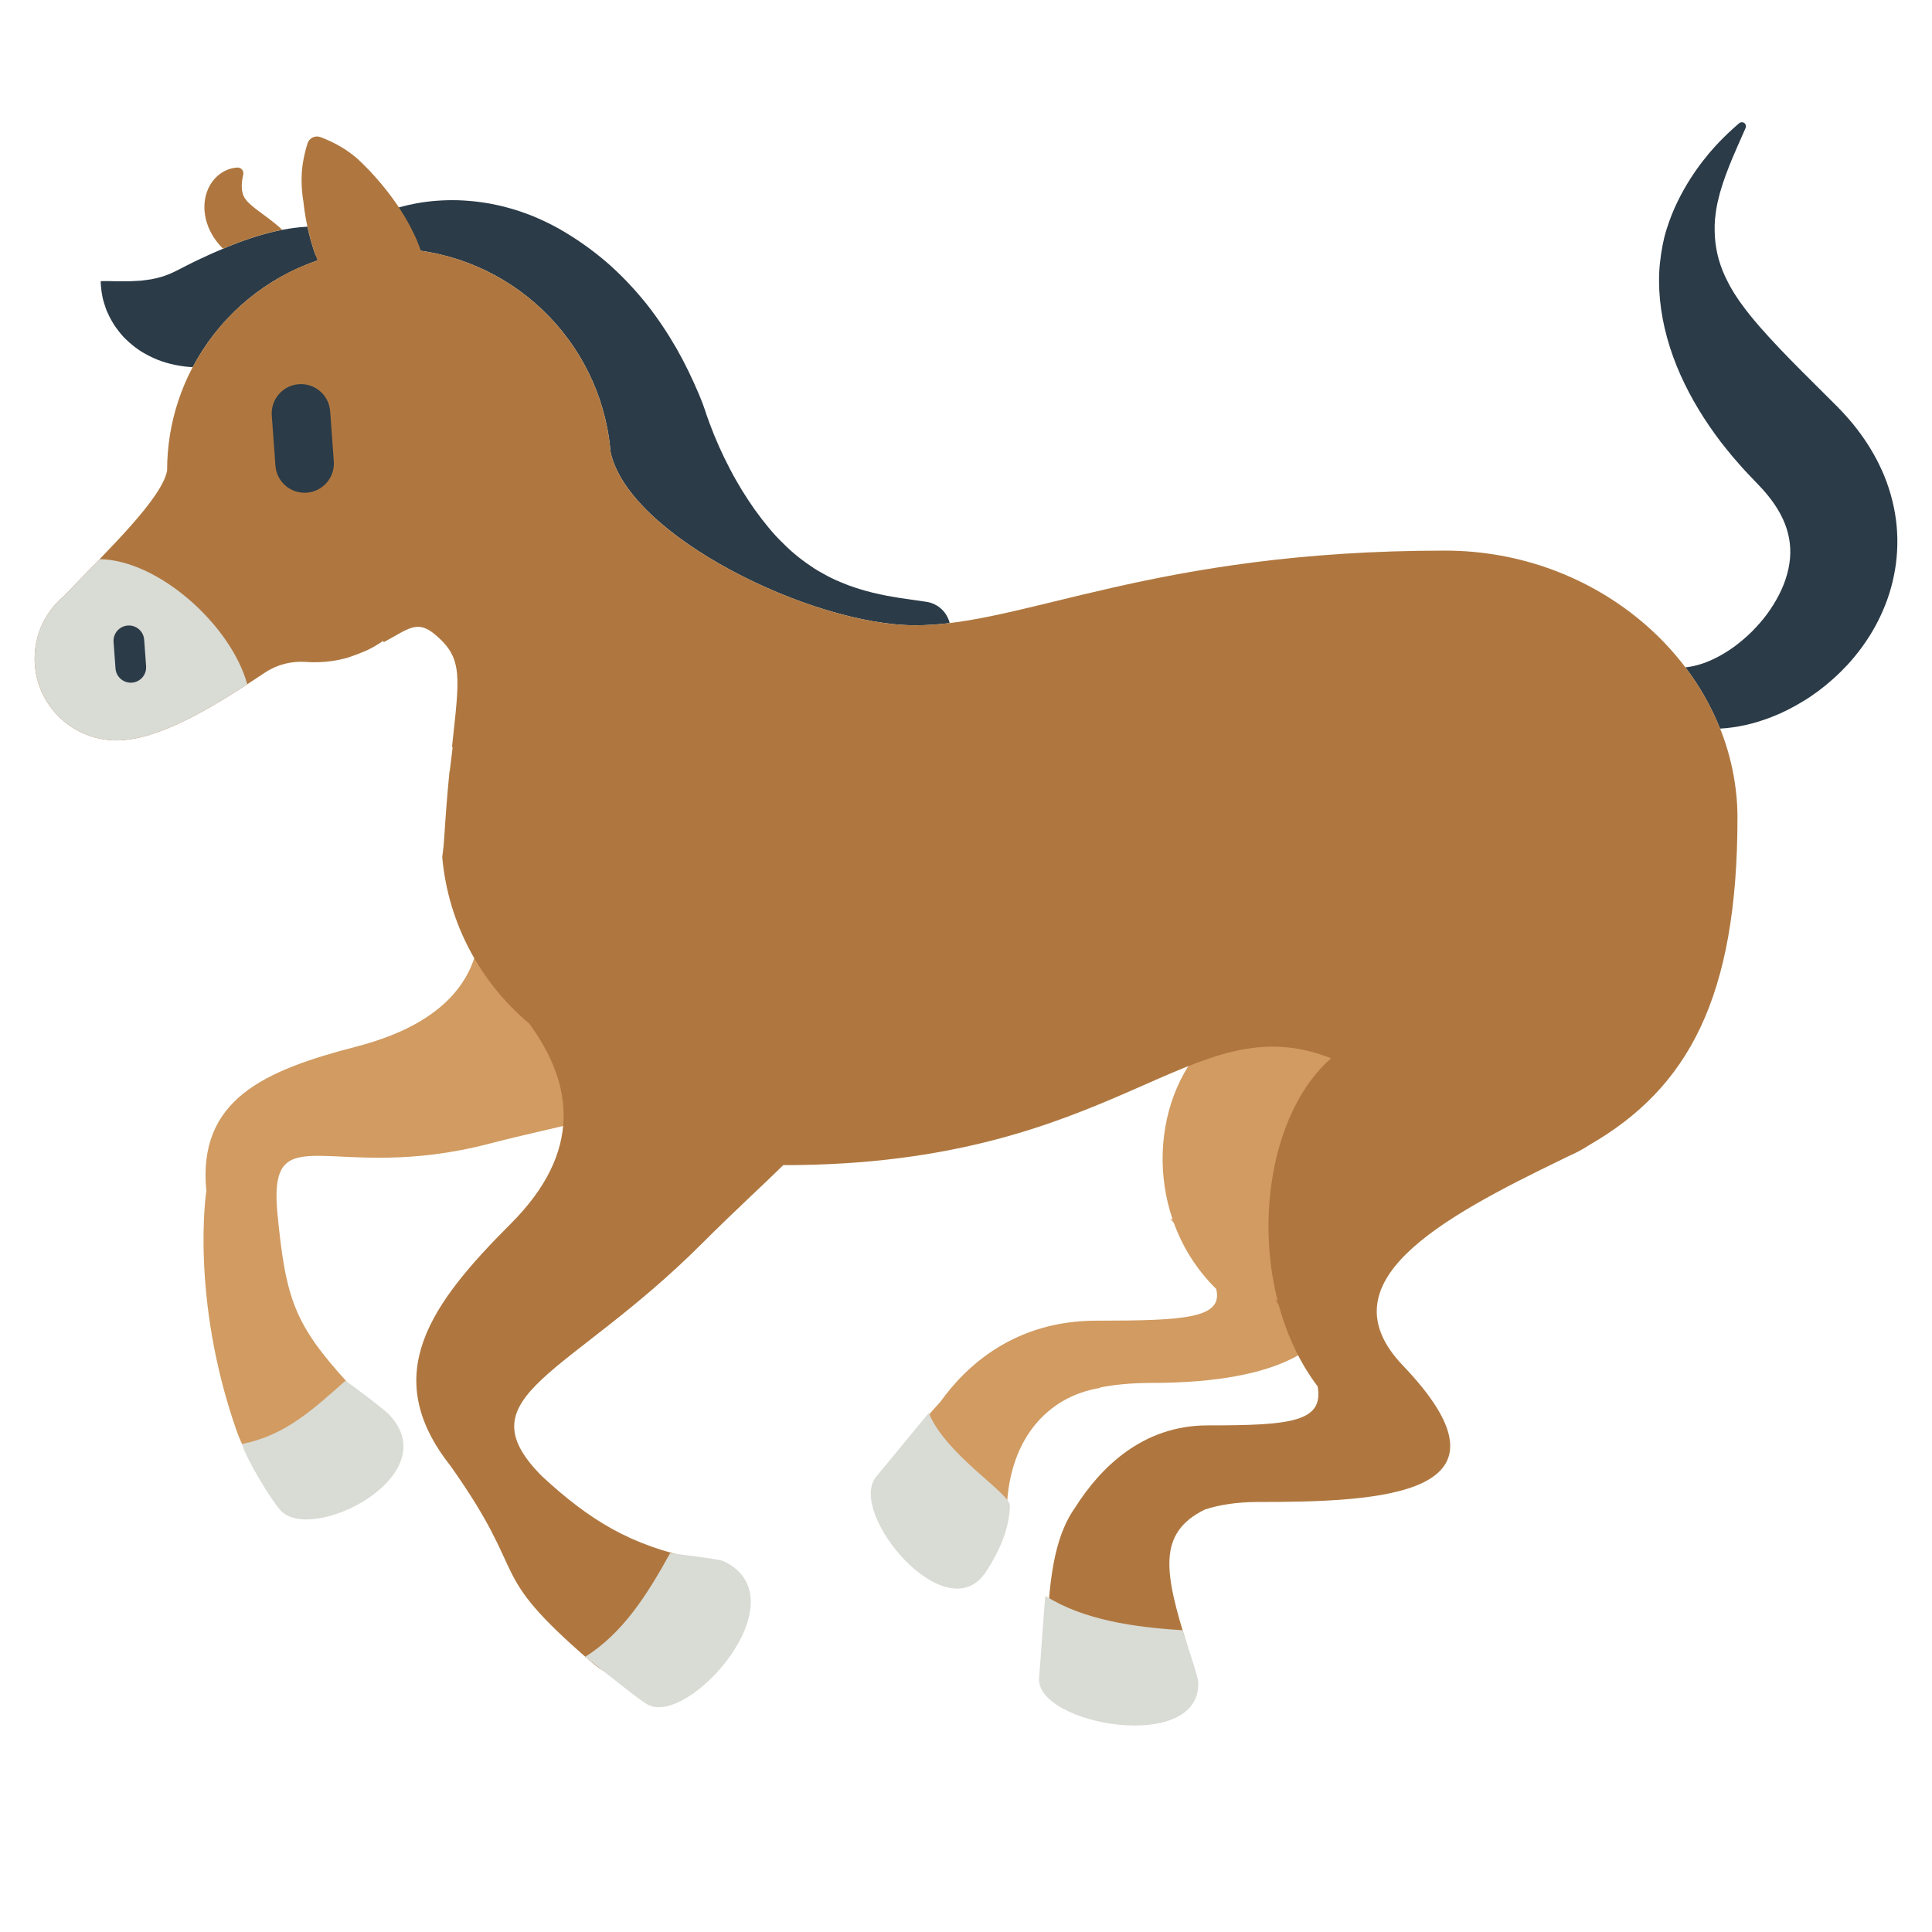
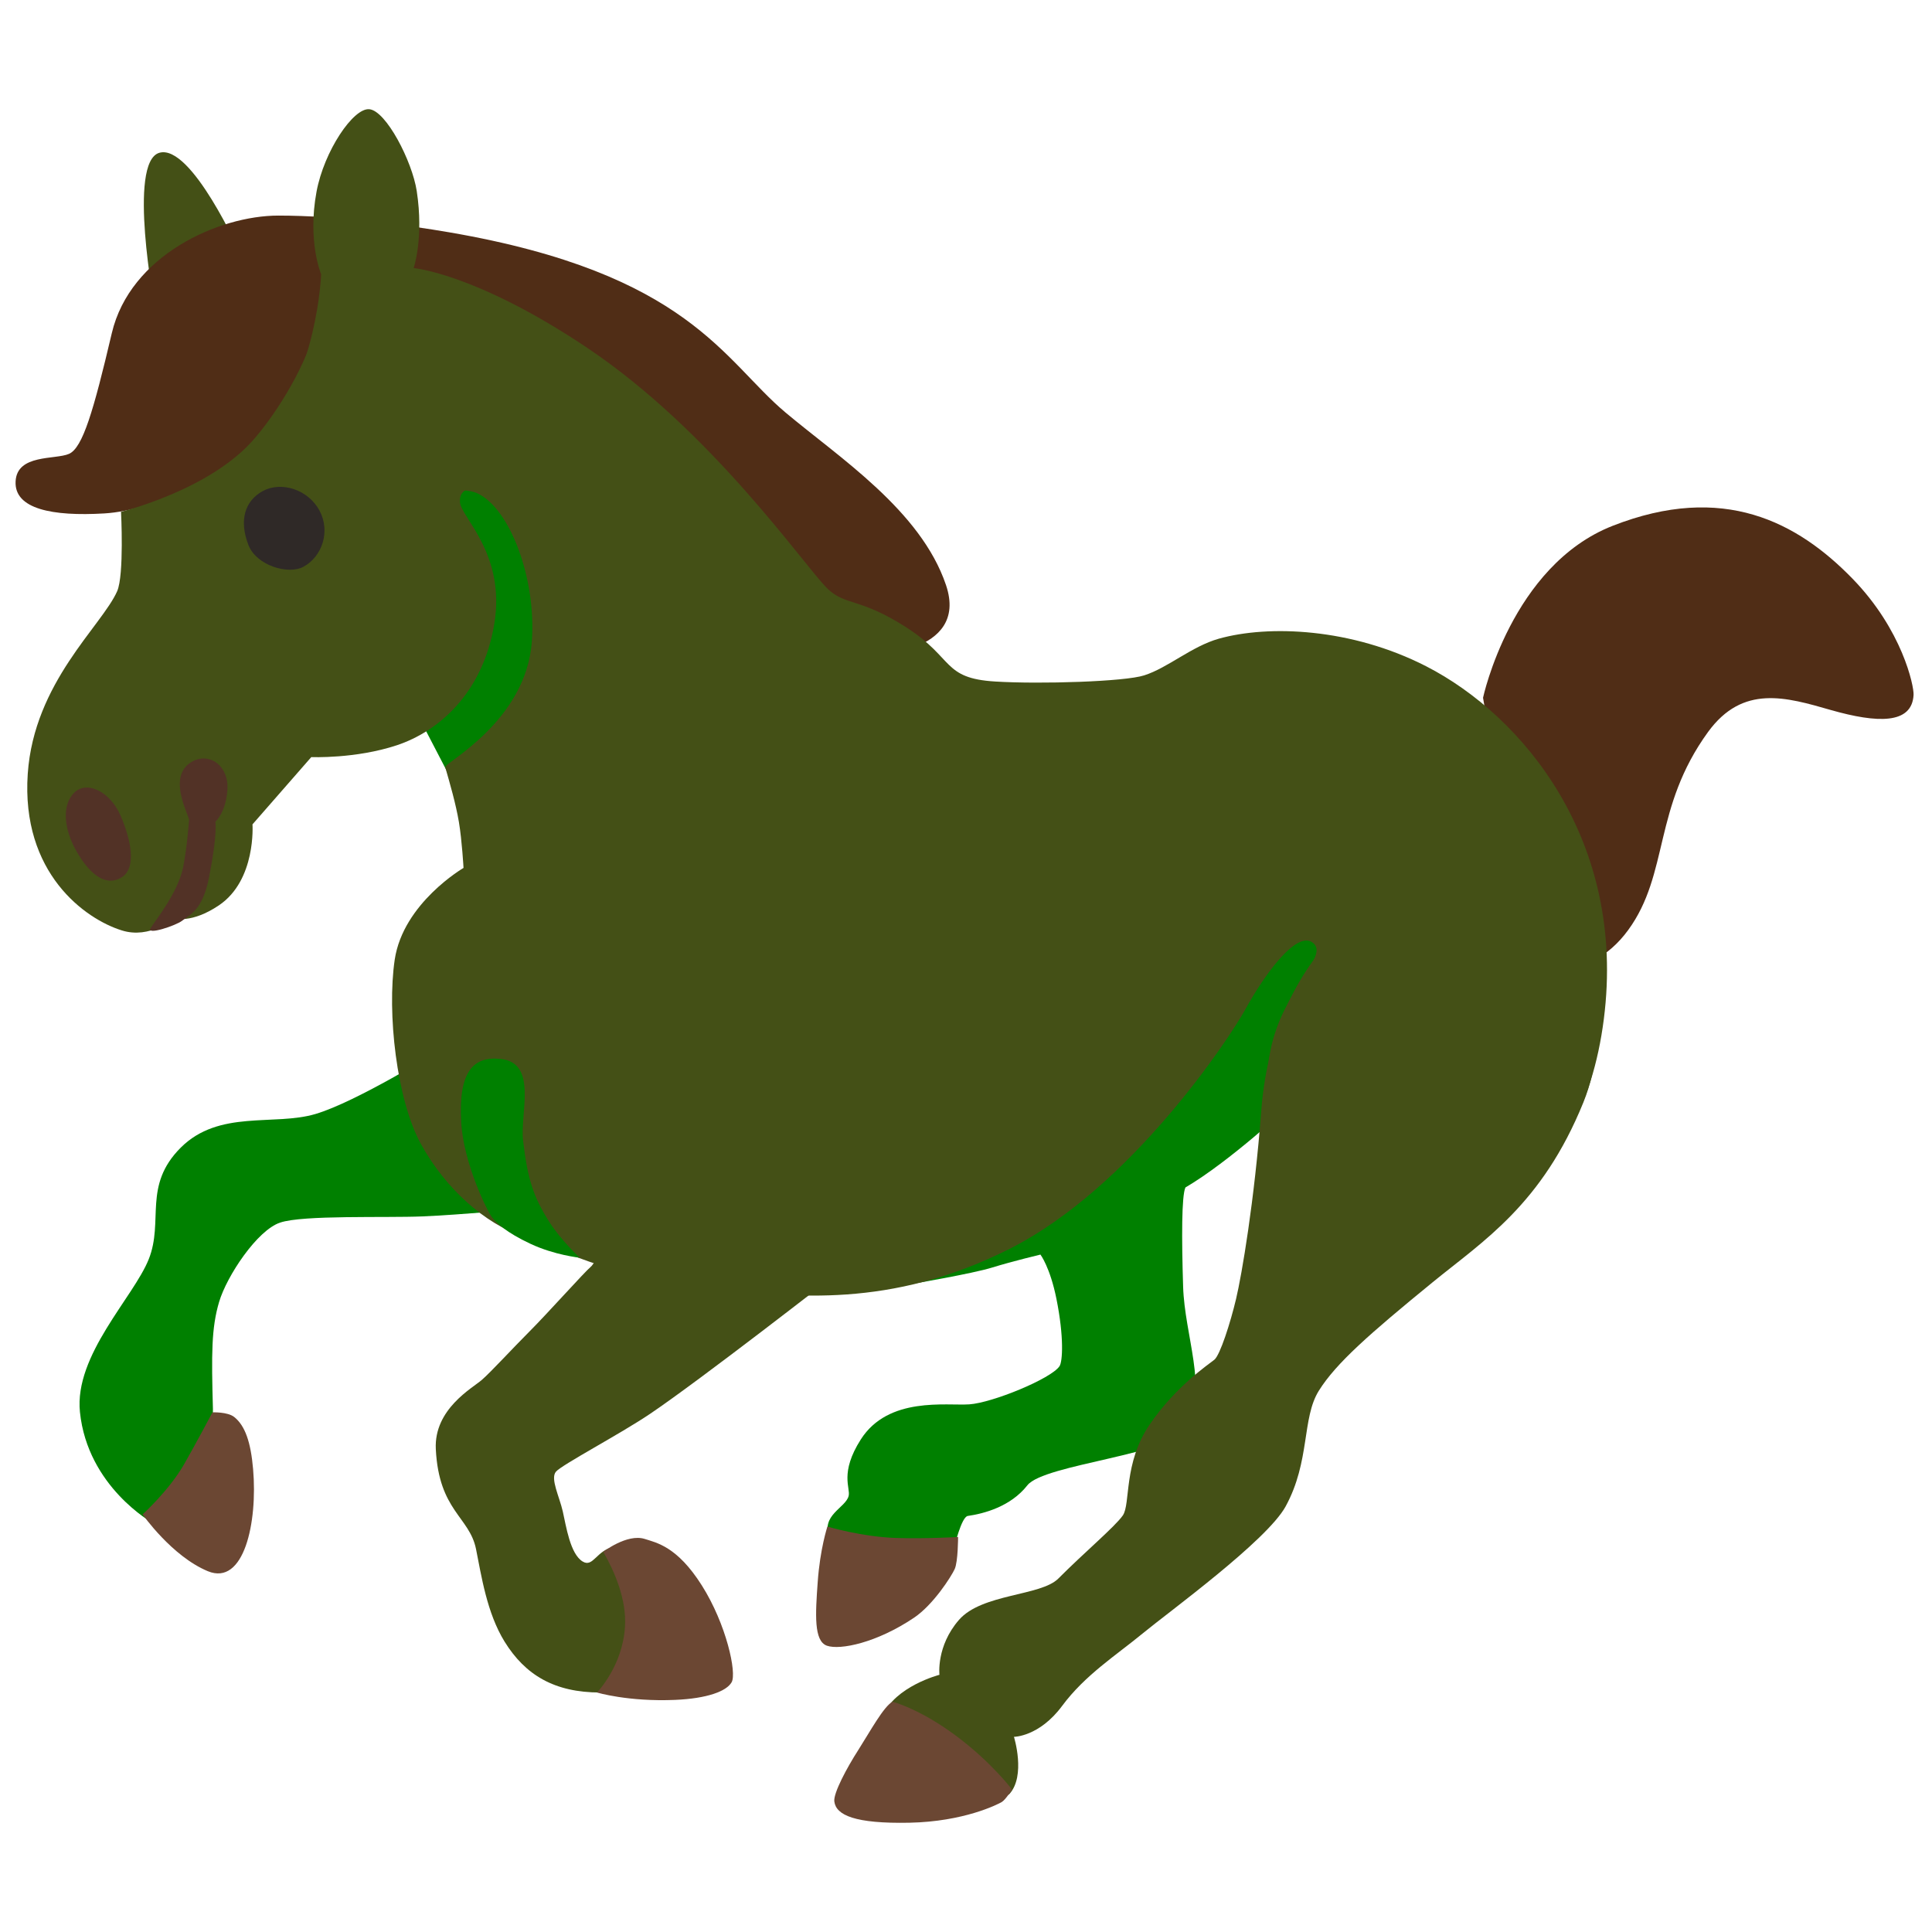
<svg xmlns="http://www.w3.org/2000/svg" width="525" height="525" viewBox="0 0 525 525" aria-hidden="true" role="img" class="iconify iconify--fxemoji" preserveAspectRatio="xMidYMid" version="1.1" id="svg7">
  <defs id="defs7" />
-   <path fill="#d19b61" d="m 208.965,256.889 c -28.77,48.887 -33.902,42.987 -76.24,53.954 -42.338,10.967 -59.615,-8.386 -57.4,18.256 2.298,24.029 4.619,30.674 19.292,46.802 20.944,23.022 -17.926,48.626 -30.447,12.537 -12.521,-36.089 -8.11,-64.733 -8.11,-64.733 l 0.016,0.005 c -2.483,-25.003 15.881,-32.86 40.787,-39.312 27.828,-7.209 37.672,-23.241 31.999,-45.143 0.001,0 108.873,-31.253 80.103,17.634 z m 143.834,-13.849 c 20.458,15.239 36.064,19.007 -6.512,29.61 -25.46,6.341 -35.786,34.948 -27.619,58.775 l -0.673,-0.34 c 0.344,0.426 0.662,0.828 0.992,1.242 2.39,6.56 6.199,12.725 11.501,17.926 1.936,7.942 -8.209,8.625 -32.57,8.625 -22.162,0 -35.371,12.254 -42.409,22.091 -4.932,5.303 -10.455,12.231 -15.798,21.022 -10.796,17.763 33.905,36.083 33.848,9.863 -0.044,-20.273 10.872,-32.432 25.502,-34.714 l -0.237,-0.09 c 3.973,-0.784 8.597,-1.253 14.029,-1.253 36.37,0 49.328,-10.755 49.975,-21.197 0.714,-1.678 -1.058,-4.468 -7.04,-8.924 -24.174,-18.006 8.152,-16.274 47.699,-45.732 39.548,-29.458 49.03,-27.093 49.03,-81.125 0,-54.033 -99.718,24.221 -99.718,24.221 z" id="path1" />
-   <path fill="#2b3b47" d="m 258.065,169.313 c -3.2,0.386 -6.302,0.604 -9.347,0.604 -28.108,0 -77.916,-24.235 -82.814,-47.135 a 60.025,60.025 0 0 0 -0.394,-3.523 l -0.002,-0.068 -0.005,0.008 c -4.218,-29.216 -29.349,-51.666 -59.732,-51.666 a 60.144,60.144 0 0 0 -19.637,3.289 c -0.616,0.212 -1.223,0.443 -1.83,0.674 -0.29,0.111 -0.584,0.213 -0.872,0.328 -13.38,5.335 -24.4,15.315 -31.072,27.948 a 29.85,29.85 0 0 1 -2.085,-0.177 c -3.484,-0.408 -6.866,-1.379 -9.712,-2.866 -2.883,-1.406 -5.182,-3.307 -6.989,-5.17 -0.89,-0.952 -1.627,-1.941 -2.297,-2.878 -0.343,-0.463 -0.601,-0.968 -0.876,-1.429 a 18.538,18.538 0 0 1 -0.74,-1.376 c -0.457,-0.902 -0.816,-1.746 -1.075,-2.595 -0.272,-0.83 -0.515,-1.566 -0.679,-2.272 a 24.402,24.402 0 0 1 -0.485,-3.373 c -0.057,-0.796 -0.049,-1.238 -0.049,-1.238 l 1.258,-0.018 c 0.796,-0.002 1.917,0.016 3.216,0.066 1.363,-0.057 2.839,0.046 4.457,-0.071 0.819,-0.083 1.586,-0.032 2.42,-0.157 0.828,-0.134 1.621,-0.188 2.41,-0.331 1.584,-0.323 3.048,-0.669 4.363,-1.221 1.309,-0.472 2.47,-1.104 3.638,-1.696 1.153,-0.565 2.378,-1.256 3.773,-1.908 0.354,-0.198 0.69,-0.286 1.074,-0.504 0.372,-0.2 0.755,-0.365 1.14,-0.525 0.8,-0.415 1.605,-0.732 2.491,-1.154 0.858,-0.365 1.799,-0.803 2.735,-1.17 0.963,-0.448 1.938,-0.798 2.971,-1.229 a 86.443,86.443 0 0 1 6.48,-2.285 c 2.24,-0.686 4.615,-1.304 6.939,-1.749 2.308,-0.441 4.574,-0.734 6.795,-0.847 a 61.528,61.528 0 0 0 2.24,7.82 c 0.164,-0.155 0.314,-0.302 0.484,-0.459 l 2.192,-1.944 c 0.779,-0.634 1.595,-1.31 2.467,-1.951 a 52.789,52.789 0 0 1 5.849,-3.85 c 4.347,-2.487 9.676,-4.718 16.444,-5.968 3.383,-0.61 7.127,-0.935 11.238,-0.835 4.094,0.148 8.576,0.674 13.221,1.942 2.337,0.593 4.682,1.413 7.057,2.343 2.36,0.967 4.713,2.1 7.029,3.373 a 82.425,82.425 0 0 1 13.094,9.192 c 4.026,3.494 7.614,7.328 10.774,11.26 3.144,3.947 5.811,8.03 8.166,12.082 2.319,4.065 4.26,8.147 5.979,12.162 0.449,1.008 0.81,2.011 1.214,3.017 l 0.736,2.072 0.187,0.621 0.281,0.793 0.581,1.61 a 105.575,105.575 0 0 0 5.586,12.564 c 2.084,4.024 4.414,7.741 6.816,11.149 a 88.59,88.59 0 0 0 3.725,4.815 44.8,44.8 0 0 0 3.928,4.25 c 2.661,2.722 5.534,4.905 8.524,6.862 0.75,0.474 1.511,0.912 2.277,1.322 0.764,0.438 1.535,0.859 2.31,1.237 1.552,0.769 3.113,1.368 4.659,1.985 a 61.464,61.464 0 0 0 8.681,2.468 53.56,53.56 0 0 0 3.556,0.674 c 1.069,0.208 1.989,0.319 2.75,0.436 l 2.377,0.345 3.743,0.544 a 7.681,7.681 0 0 1 6.367,5.783 z m 256.872,-29.85 c -0.794,-4.583 -2.239,-9.055 -4.238,-13.105 -1.969,-4.074 -4.427,-7.763 -7.109,-11.063 a 70.28,70.28 0 0 0 -4.198,-4.666 200.425,200.425 0 0 0 -3.452,-3.445 l -6.249,-6.232 c -4.15,-4.151 -8.041,-8.213 -11.541,-12.197 -1.715,-1.998 -3.376,-3.984 -4.792,-5.981 -0.773,-0.993 -1.383,-1.995 -2.063,-3 -0.588,-1.007 -1.221,-2.018 -1.713,-3.035 -2.155,-4.052 -3.328,-8.259 -3.581,-12.453 -0.119,-2.09 -0.096,-4.175 0.206,-6.165 0.099,-1.003 0.31,-1.977 0.481,-2.937 0.213,-0.951 0.449,-1.879 0.686,-2.783 1.02,-3.602 2.284,-6.748 3.362,-9.357 1.103,-2.6 2.018,-4.675 2.646,-6.095 0.651,-1.406 0.97,-2.186 0.97,-2.186 l 0.01,-0.024 a 1.11,1.11 0 0 0 -1.733,-1.276 c 0,0 -0.654,0.539 -1.828,1.606 a 69.61,69.61 0 0 0 -4.891,4.881 c -2.012,2.221 -4.309,5.083 -6.647,8.735 -2.299,3.662 -4.699,8.149 -6.408,13.702 -0.884,2.768 -1.42,5.808 -1.773,9.015 -0.358,3.216 -0.328,6.595 -0.003,10.021 0.654,6.877 2.635,13.844 5.529,20.356 2.899,6.514 6.678,12.629 10.952,18.254 1.092,1.381 2.173,2.758 3.329,4.129 l 1.788,2.049 0.903,1.021 0.456,0.507 0.418,0.448 c 1.117,1.209 2.232,2.348 3.4,3.577 0.848,0.87 1.643,1.752 2.37,2.643 2.932,3.567 4.821,7.134 5.664,10.615 0.873,3.477 0.813,7.108 -0.239,10.931 -1.012,3.81 -3.057,7.63 -5.546,11.02 -1.259,1.687 -2.651,3.249 -4.084,4.689 -1.443,1.43 -2.959,2.693 -4.457,3.839 -3.028,2.246 -6.06,3.814 -8.754,4.757 -1.765,0.606 -3.369,0.94 -4.818,1.094 a 71.329,71.329 0 0 1 9.421,16.641 c 4.509,-0.256 9.302,-1.293 14.076,-3.182 2.872,-1.109 5.722,-2.554 8.537,-4.28 2.832,-1.708 5.582,-3.764 8.217,-6.151 1.332,-1.178 2.61,-2.465 3.877,-3.811 a 58.097,58.097 0 0 0 3.595,-4.367 c 2.289,-3.093 4.362,-6.559 6.004,-10.419 1.668,-3.837 2.873,-8.091 3.479,-12.56 0.576,-4.471 0.537,-9.174 -0.259,-13.76 z" id="path2" />
-   <path fill="#af773f" d="m 472.141,222.153 c 0,-1.248 -0.037,-2.435 -0.102,-3.575 l -0.008,-0.126 a 51.095,51.095 0 0 0 -0.233,-2.73 c -3.654,-36.126 -37.675,-66.099 -79.125,-66.099 -79.494,0 -114.374,20.293 -143.957,20.293 -28.108,0 -77.916,-24.235 -82.814,-47.135 a 60.025,60.025 0 0 0 -0.394,-3.523 l -0.002,-0.068 -0.005,0.008 c -3.813,-26.41 -24.716,-47.287 -51.138,-51.055 -4.305,-12.572 -14.659,-22.659 -17.194,-24.971 -0.123,-0.097 -0.232,-0.198 -0.352,-0.308 -0.076,-0.056 -0.268,-0.233 -0.268,-0.233 l -0.032,-0.002 c -3.314,-2.794 -7.038,-4.481 -9.456,-5.377 -1.449,-0.537 -3.044,0.265 -3.506,1.74 -0.572,1.822 -1.244,4.431 -1.486,7.216 l -0.014,0.004 c 0.002,0.044 0.013,0.074 -10e-4,0.099 a 35.141,35.141 0 0 0 0.392,8.498 c 0.659,6.234 2.122,11.558 3.821,15.961 -23.764,8.112 -40.862,30.615 -40.862,57.126 -1.417,7.589 -16.014,21.543 -28.04,34.065 l 0.005,10e-4 c -4.862,4.074 -7.958,10.186 -7.958,17.026 0,11.612 8.915,21.128 20.271,22.112 0.593,0.064 1.238,0.098 1.939,0.098 0.74,0 1.495,-0.042 2.259,-0.114 l 0.049,-0.006 c 11.514,-1.099 25.624,-10.008 38.095,-18.32 3.286,-2.19 7.206,-3.168 11.146,-2.883 2.252,0.162 4.568,0.096 6.927,-0.231 a 32.074,32.074 0 0 0 4.604,-1 60.924,60.924 0 0 0 4.923,-1.881 32.839,32.839 0 0 0 4.539,-2.635 c 0.021,0.134 0.05,0.264 0.072,0.398 6.854,-3.662 9.114,-6.224 14.08,-2.026 7.598,6.424 6.555,11.339 4.509,30.464 0.059,0.031 0.115,0.068 0.174,0.099 -0.222,1.971 -0.487,4.056 -0.759,6.291 -0.04,0.147 -0.074,0.297 -0.113,0.444 a 495.273,495.273 0 0 0 -1.406,17.729 62.797,62.797 0 0 1 -0.55,5.363 c 1.61,18.145 10.468,34.195 23.649,45.268 11.945,16.346 14.579,34.768 -4.983,54.33 -21.867,21.867 -35.928,41.133 -16.467,65.783 22.164,31.231 9.022,27.99 37.897,52.999 27.535,23.848 60.972,-21.283 29.179,-27.633 -18.032,-3.602 -29.243,-10.546 -42.176,-22.491 -21.898,-22.041 7.342,-27.087 43.517,-63.262 8.927,-8.927 16.18,-15.478 22.047,-21.277 0.06,0 0.12,0.009 0.181,0.009 91.519,0 110.266,-44.17 148.677,-29.049 -15.259,13.468 -20.675,41.729 -14.483,65.981 l -0.617,-0.419 c 0.315,0.525 0.607,1.019 0.91,1.528 2.191,8.072 5.682,15.659 10.542,22.06 1.775,9.773 -7.525,10.614 -29.855,10.614 -17.656,0 -29.106,11.393 -36.039,22.322 -4.582,6.513 -7.197,16.079 -7.597,35.316 -0.615,29.6 45.736,27.081 38.005,2.026 -5.965,-19.332 -8.362,-30.332 4.868,-36.803 3.923,-1.268 8.666,-2.043 14.454,-2.043 33.339,0 73.133,-1.721 39.356,-37.067 -21.65,-22.656 9.891,-39.93 43.723,-56.278 0.401,-0.194 0.788,-0.396 1.184,-0.592 a 37.024,37.024 0 0 0 5.771,-3.088 c 26.717,-15.396 40.227,-39.927 40.227,-88.971 z" id="path3" />
-   <path fill="#d9dbd5" d="m 267.962,427.053 c -10.692,16.608 -38.054,-16.079 -29.807,-25.856 2.726,-3.231 12.05,-14.659 14.234,-17.233 4.658,11.365 22.022,21.811 22.022,25.1 0,8.497 -5.668,16.776 -6.449,17.989 z M 27.079,151.948 c -3.226,3.343 -6.558,6.727 -9.714,10.014 l 0.005,0.001 c -4.862,4.074 -7.958,10.186 -7.958,17.026 0,11.612 8.915,21.128 20.271,22.112 0.593,0.064 1.238,0.098 1.939,0.098 0.74,0 1.495,-0.043 2.259,-0.114 l 0.049,-0.006 c 10.048,-0.959 22.072,-7.869 33.26,-15.137 -4.441,-16.083 -24.157,-33.793 -40.111,-33.994 z M 182.107,422.043 c -6.253,11.321 -12.828,21.767 -23.24,28.282 2.907,1.717 13.366,10.661 17.012,12.801 11.031,6.473 42.276,-28.641 20.739,-38.896 -1.303,-0.62 -13.176,-1.977 -14.511,-2.187 z m -88.253,-46.83 c -9.097,8.087 -16.547,14.892 -28.093,17.178 1.174,4.067 7.579,14.683 10.331,17.889 8.328,9.7 46.169,-9.536 29.213,-26.315 -1.026,-1.016 -10.276,-8.098 -11.451,-8.752 z m 227.488,67.775 c -12.911,-0.773 -26.937,-2.749 -37.298,-9.345 -0.299,3.363 -1.322,18.076 -1.684,22.288 -1.096,12.743 44.101,20.83 43.253,1.096 -0.063,-1.441 -3.886,-12.743 -4.271,-14.039 z" id="path4" />
-   <path fill="#2b3b47" d="m 81.208,104.403 a 7.952,7.952 0 0 1 8.507,7.354 l 0.997,13.713 a 7.952,7.952 0 0 1 -15.861,1.153 l -0.997,-13.713 a 7.951,7.951 0 0 1 7.354,-8.507 z m -46.49,65.581 a 4.168,4.168 0 0 0 -3.855,4.459 l 0.523,7.189 a 4.168,4.168 0 1 0 8.314,-0.604 l -0.523,-7.189 a 4.168,4.168 0 0 0 -4.459,-3.855 z" id="path5" />
-   <path fill="#af773f" d="m 76.146,75.313 1.52,0.581 a 3.922,3.922 0 0 0 5.302,-3.875 60.195,60.195 0 0 0 -6.822,3.294 z" id="path6" />
-   <path fill="#af773f" d="m 56.286,60.741 c 0.414,1.349 1.052,2.514 1.679,3.575 0.689,1.038 1.382,1.966 2.148,2.739 0.167,0.19 0.339,0.363 0.515,0.531 0.873,-0.39 1.757,-0.72 2.69,-1.109 a 86.443,86.443 0 0 1 6.48,-2.285 c 2.23,-0.683 4.594,-1.298 6.908,-1.743 -0.118,-0.109 -0.232,-0.22 -0.351,-0.329 -0.698,-0.621 -1.417,-1.258 -2.142,-1.802 -0.726,-0.559 -1.425,-1.112 -2.113,-1.606 a 75.63,75.63 0 0 1 -1.932,-1.444 27.298,27.298 0 0 1 -1.645,-1.294 c -0.469,-0.417 -0.945,-0.806 -1.293,-1.215 -0.353,-0.412 -0.712,-0.847 -0.947,-1.345 -0.268,-0.496 -0.404,-1.048 -0.502,-1.612 -0.06,-0.558 -0.102,-1.137 -0.077,-1.671 0.002,-0.538 0.103,-1.014 0.146,-1.427 l 0.259,-1.312 a 1.562,1.562 0 0 0 -1.672,-1.859 l -0.555,0.049 c 0,0 -0.184,0.016 -0.5,0.084 -0.304,0.078 -0.799,0.164 -1.355,0.369 -0.545,0.229 -1.219,0.508 -1.909,0.99 -0.352,0.239 -0.705,0.507 -1.073,0.83 -0.355,0.335 -0.709,0.704 -1.069,1.127 -0.675,0.869 -1.341,1.945 -1.775,3.244 -0.456,1.286 -0.687,2.767 -0.656,4.246 -0.015,0.753 0.094,1.473 0.213,2.2 0.12,0.703 0.287,1.43 0.528,2.069 z" id="path7" />
+   <path d="m 65.307,68.915 c 0,0 -13.301,-29.907 -22.001,-27.397 -8.7,2.51 -1.255,41.953 -1.255,41.953 z" fill="#feaf5f" id="path1" style="fill:#445016;stroke-width:4.183;fill-opacity:1" />
+   <path d="m 415.463,262.684 c 0,0 15.769,5.396 26.979,-9.955 11.21,-15.351 6.692,-33.169 21.709,-53.832 9.453,-12.967 21.207,-9.453 33.42,-5.94 12.506,3.555 22.001,3.932 22.42,-4.141 0.125,-2.426 -3.053,-17.651 -16.606,-31.58 -14.932,-15.351 -35.093,-26.142 -65.168,-14.347 -27.523,10.792 -35.219,46.722 -35.219,46.722 z" fill="#865b52" id="path2" style="fill:#502d16;fill-opacity:1;stroke-width:4.183" />
+   <path d="m 235.587,178.127 c 0,0 27.957,0.003 21.474,-19.154 C 250.201,138.686 228.028,124.338 213.442,112.086 196.657,97.988 187.181,74.328 122.15,63.142 110.427,61.126 91.825,58.583 75.638,58.583 c -16.187,0 -40.28,10.792 -45.258,31.956 -4.977,21.165 -7.905,31.162 -11.628,32.793 -3.723,1.631 -14.138,0 -14.514,7.487 -0.376,7.487 9.955,9.537 24.093,8.7 14.138,-0.837 34.048,-10.792 42.371,-21.165 8.324,-10.373 15.351,-26.142 15.351,-26.142 z" fill="#865b52" id="path3" style="fill:#502d16;fill-opacity:1;stroke-width:4.183" />
+   <path d="m 118.888,285.707 c 0,0 -22.001,13.719 -33.211,17.024 -11.21,3.304 -26.142,-1.255 -36.557,9.118 -10.373,10.373 -4.559,19.952 -8.7,30.325 -4.141,10.373 -20.286,26.059 -18.697,41.535 2.091,20.328 19.743,30.116 19.743,30.116 0,0 16.815,-15.978 16.396,-30.952 -0.418,-14.974 -0.418,-22.001 1.673,-29.07 2.091,-7.069 10.373,-19.534 16.606,-21.583 6.232,-2.091 28.652,-1.255 38.607,-1.673 9.955,-0.418 28.652,-2.091 28.652,-2.091 z" fill="url(#IconifyId17ecdb2904d178eab9182)" id="path5" style="fill:#008000;fill-opacity:1;stroke-width:4.183" />
+   <path d="m 355.172,240.45 -102.143,88.842 -5.312,19.617 c 0,0 16.522,-2.802 21.918,-4.476 5.396,-1.673 13.092,-3.514 13.092,-3.514 0,0 2.635,3.472 4.35,12.046 2.091,10.373 1.673,17.024 0.837,18.279 -2.301,3.43 -18.279,9.955 -24.511,10.373 -6.232,0.418 -22.001,-2.217 -29.489,9.537 -5.814,9.118 -2.761,13.176 -3.304,15.351 -0.837,3.304 -7.696,5.187 -5.187,11.419 2.51,6.232 33.839,2.719 33.839,2.719 0,0 1.966,-8.449 3.723,-8.7 4.35,-0.627 11.628,-2.51 16.187,-8.324 4.559,-5.814 39.862,-8.324 43.584,-15.769 5.396,-10.792 -0.837,-24.929 -1.255,-38.189 -0.418,-13.259 -0.418,-24.72 0.627,-26.979 12.046,-7.069 28.025,-22.001 28.025,-22.001 l 28.652,-50.235 z" fill="url(#IconifyId17ecdb2904d178eab9183)" id="path8" style="fill:#008000;fill-opacity:1;stroke-width:4.183" />
+   <path fill="#b3875d" d="m 112.237,191.846 11.544,22.21 56.175,-44.63 -51.532,-44.421 -22.42,37.77 z" id="path9" style="fill:#008000;fill-opacity:1;stroke-width:4.183" />
+   <path d="m 120.979,208.452 c 1.255,4.35 2.886,9.955 3.723,14.932 0.837,4.978 1.255,12.465 1.255,12.465 0,0 -16.396,9.537 -18.697,24.929 -2.133,14.431 0.502,38.105 7.153,50.151 6.651,12.046 17.149,21.499 28.025,25.222 11.795,4.057 26.1,11.921 53.581,14.347 19.115,1.673 45.676,5.396 78.469,-11.21 32.793,-16.606 59.479,-56.886 64.038,-65.209 4.559,-8.324 13.719,-21.583 18.279,-17.86 4.559,3.723 -8.324,12.465 -11.628,29.489 -3.304,17.024 1.088,37.519 25.348,44.839 25.766,7.78 59.061,-4.978 65.293,-53.581 6.232,-48.604 -22.127,-82.526 -48.269,-95.911 -20.328,-10.415 -42.832,-11.293 -56.384,-7.487 -7.362,2.091 -13.803,7.905 -20.245,9.955 -5.27,1.715 -28.234,2.426 -40.489,1.673 -14.347,-0.878 -11.126,-6.274 -23.967,-14.598 -12.883,-8.324 -16.815,-5.898 -21.709,-10.75 C 218.438,153.616 193.467,117.1 159.126,94.22 129.219,74.268 112.405,72.846 112.405,72.846 c 0,0 2.802,-8.115 0.837,-20.956 -1.255,-8.115 -8.324,-21.792 -12.883,-22.211 -4.35,-0.418 -12.297,11.377 -14.347,22.42 -2.51,13.51 1.255,22.42 1.255,22.42 0,0 -0.92,27.397 -16.522,46.094 -15.602,18.697 49.817,9.328 58.852,13.385 9.035,4.057 16.145,23.34 14.932,40.196 -1.464,21.792 -23.884,33.169 -23.549,34.257 z" fill="#feaf5f" id="path10" style="fill:#445016;stroke-width:4.183;fill-opacity:1" />
+   <path d="m 165.191,334.604 c 0,0 -3.095,8.407 -4.685,9.662 -1.548,1.255 -11.837,12.757 -16.522,17.442 -4.685,4.685 -10.582,11.126 -13.092,13.301 -2.51,2.175 -13.008,7.905 -12.465,18.781 0.837,16.731 9.118,18.362 10.917,27.104 1.464,7.236 2.928,17.358 7.78,25.222 5.605,9.035 13.51,13.803 25.975,13.803 12.465,0 19.826,-25.013 19.826,-25.013 0,0 -10.917,-15.56 -15.895,-14.64 -4.977,0.92 -5.814,5.814 -8.7,4.057 -3.388,-2.05 -4.476,-9.537 -5.396,-13.594 -0.92,-4.057 -3.43,-8.909 -1.882,-10.792 1.548,-1.882 17.4,-10.206 25.64,-15.769 13.803,-9.328 49.817,-37.394 49.817,-37.394 0,0 24.971,-64.624 -24.595,-56.677 -42.622,6.818 -36.725,44.505 -36.725,44.505 z" fill="url(#IconifyId17ecdb2904d178eab9184)" id="path11" style="fill:#445016;fill-opacity:1;stroke-width:4.183" />
+   <path d="m 392.148,239.613 c -12.214,-2.05 -45.885,15.895 -49.399,62.072 -1.882,24.72 -5.312,44.756 -6.86,51.281 -1.548,6.525 -4.35,15.267 -5.898,16.522 -1.548,1.255 -10.457,7.194 -17.526,17.526 -7.278,10.582 -5.187,21.709 -7.362,24.804 -2.175,3.095 -10.499,10.08 -17.526,17.149 -4.768,4.768 -20.747,4.057 -26.979,11.21 -6.232,7.153 -5.312,14.932 -5.312,14.932 0,0 -12.046,3.095 -15.476,11.21 -3.43,8.115 4.559,18.362 11.419,19.324 6.86,0.962 21.625,3.388 23.047,1.882 4.559,-4.977 1.255,-15.56 1.255,-15.56 0,0 6.86,0 13.092,-8.407 6.232,-8.407 14.64,-13.719 21.792,-19.617 7.153,-5.898 33.839,-25.264 38.942,-34.592 6.734,-12.339 4.35,-23.967 9.035,-31.454 4.685,-7.487 13.803,-15.476 30.953,-29.489 13.719,-11.21 29.656,-21.081 40.907,-48.813 16.062,-39.862 -30.618,-58.726 -38.105,-59.981 z" fill="url(#IconifyId17ecdb2904d178eab9185)" id="path15" style="fill:#445016;fill-opacity:1;stroke-width:4.183" />
+   <path d="m 133.109,130.903 c -4.978,1.882 -8.407,1.548 -8.115,5.605 0.293,4.057 12.465,14.012 9.328,33.002 -3.137,18.99 -15.267,29.279 -26.477,33.002 -11.21,3.723 -23.256,3.221 -23.256,3.221 l -15.978,18.279 c 0,0 1.046,15.142 -9.118,22.001 -7.529,5.061 -12.046,3.514 -12.046,3.514 0,0 -6.692,5.73 -14.347,3.304 C 23.144,249.736 5.702,237.271 7.542,210.25 9.257,185.405 27.703,170.054 31.844,160.643 c 1.924,-4.434 1.046,-21.583 1.046,-21.583 0,0 24.093,-5.814 36.139,-19.743 8.575,-9.913 15.978,-24.511 16.396,-30.534 0.418,-6.023 70.814,21.165 70.814,21.165 z" fill="url(#IconifyId17ecdb2904d178eab9186)" id="path22" style="fill:#445016;stroke-width:4.183;fill-opacity:1" />
+   <path d="m 86.806,138.725 c 3.095,5.73 0.669,12.548 -4.308,15.267 -4.099,2.259 -12.757,-0.251 -14.974,-5.856 -2.593,-6.609 -1.088,-12.005 3.932,-14.723 5.019,-2.677 12.256,-0.418 15.351,5.312 z" fill="#2f2927" id="path23" style="stroke-width:4.183" />
+   <path d="m 20.258,215.311 c -3.43,3.263 -3.095,9.746 0.627,16.187 3.723,6.441 8.115,9.537 12.256,6.86 4.141,-2.677 2.301,-10.582 -0.418,-16.815 -2.719,-6.232 -8.909,-9.537 -12.465,-6.232 z" fill="#523226" id="path24" style="stroke-width:4.183" />
+   <path d="m 51.378,222.799 c 0,-1.255 -6.232,-12.005 0.92,-15.895 4.727,-2.551 9.955,1.255 9.495,7.78 -0.46,6.274 -3.263,8.575 -3.263,8.575 0,0 0.627,3.263 -1.715,15.1 -1.757,8.993 -5.145,10.122 -7.32,11.837 -1.631,1.297 -9.83,4.057 -8.575,2.008 1.255,-2.008 7.487,-9.662 8.867,-16.647 1.046,-5.187 1.589,-12.757 1.589,-12.757 z" fill="#523226" id="path25" style="stroke-width:4.183" />
+   <path d="m 57.736,383.793 c 0,0 -4.894,9.202 -7.78,14.221 -4.057,7.027 -11.21,13.51 -11.21,13.51 0,0 7.947,11.377 17.735,15.434 9.83,4.057 13.552,-13.218 12.297,-27.732 -0.627,-7.32 -2.175,-11.837 -5.145,-14.18 -1.799,-1.422 -5.898,-1.255 -5.898,-1.255 z" fill="#6b4733" id="path26" style="stroke-width:4.183" />
+   <path d="m 163.936,421.689 c 3.095,5.396 6.358,12.967 5.898,20.328 -0.627,10.75 -7.613,17.902 -7.613,17.902 0,0 8.449,2.551 21.248,2.008 8.7,-0.376 13.97,-2.342 15.351,-4.81 1.422,-2.51 -1.422,-15.727 -8.115,-26.31 -6.692,-10.582 -12.297,-11.586 -15.56,-12.632 -4.768,-1.464 -11.21,3.514 -11.21,3.514 z" fill="#6b4733" id="path27" style="stroke-width:4.183" />
+   <path d="m 243.534,417.925 c -9.328,-0.293 -18.697,-3.095 -18.697,-3.095 0,0 -2.008,6.065 -2.635,15.1 -0.627,8.7 -1.088,16.02 2.51,17.275 3.597,1.255 13.552,-0.795 23.674,-7.613 5.27,-3.555 10.122,-11.21 11.043,-13.218 0.92,-2.008 0.92,-8.7 0.92,-8.7 0,0 -9.328,0.502 -16.815,0.251 z" fill="#6b4733" id="path28" style="stroke-width:4.183" />
+   <path d="m 242.572,462.429 c -2.342,1.088 -6.232,8.24 -9.328,13.092 -3.095,4.81 -6.818,11.754 -6.525,14.012 0.46,3.723 5.605,6.065 20.412,5.772 14.807,-0.293 23.967,-4.977 25.055,-5.605 1.088,-0.627 2.802,-3.43 2.802,-3.43 0,0 -5.438,-7.32 -15.267,-14.64 -9.83,-7.32 -17.149,-9.202 -17.149,-9.202 z" fill="#6b4733" id="path29" style="stroke-width:4.183" />
+   <path d="m 157.495,341.757 c 0,0 -5.187,-4.894 -8.198,-9.662 -4.35,-6.86 -5.898,-11.544 -7.153,-22.127 -0.878,-7.362 4.057,-21.123 -6.065,-22.211 -7.613,-0.837 -11.544,3.639 -10.75,17.233 0.627,11.168 7.153,24.302 8.407,25.85 1.255,1.548 3.806,4.057 10.415,7.153 6.609,3.095 13.343,3.764 13.343,3.764 z" fill="#b3875d" id="path30" style="fill:#008000;fill-opacity:1;stroke-width:4.183" />
</svg>
